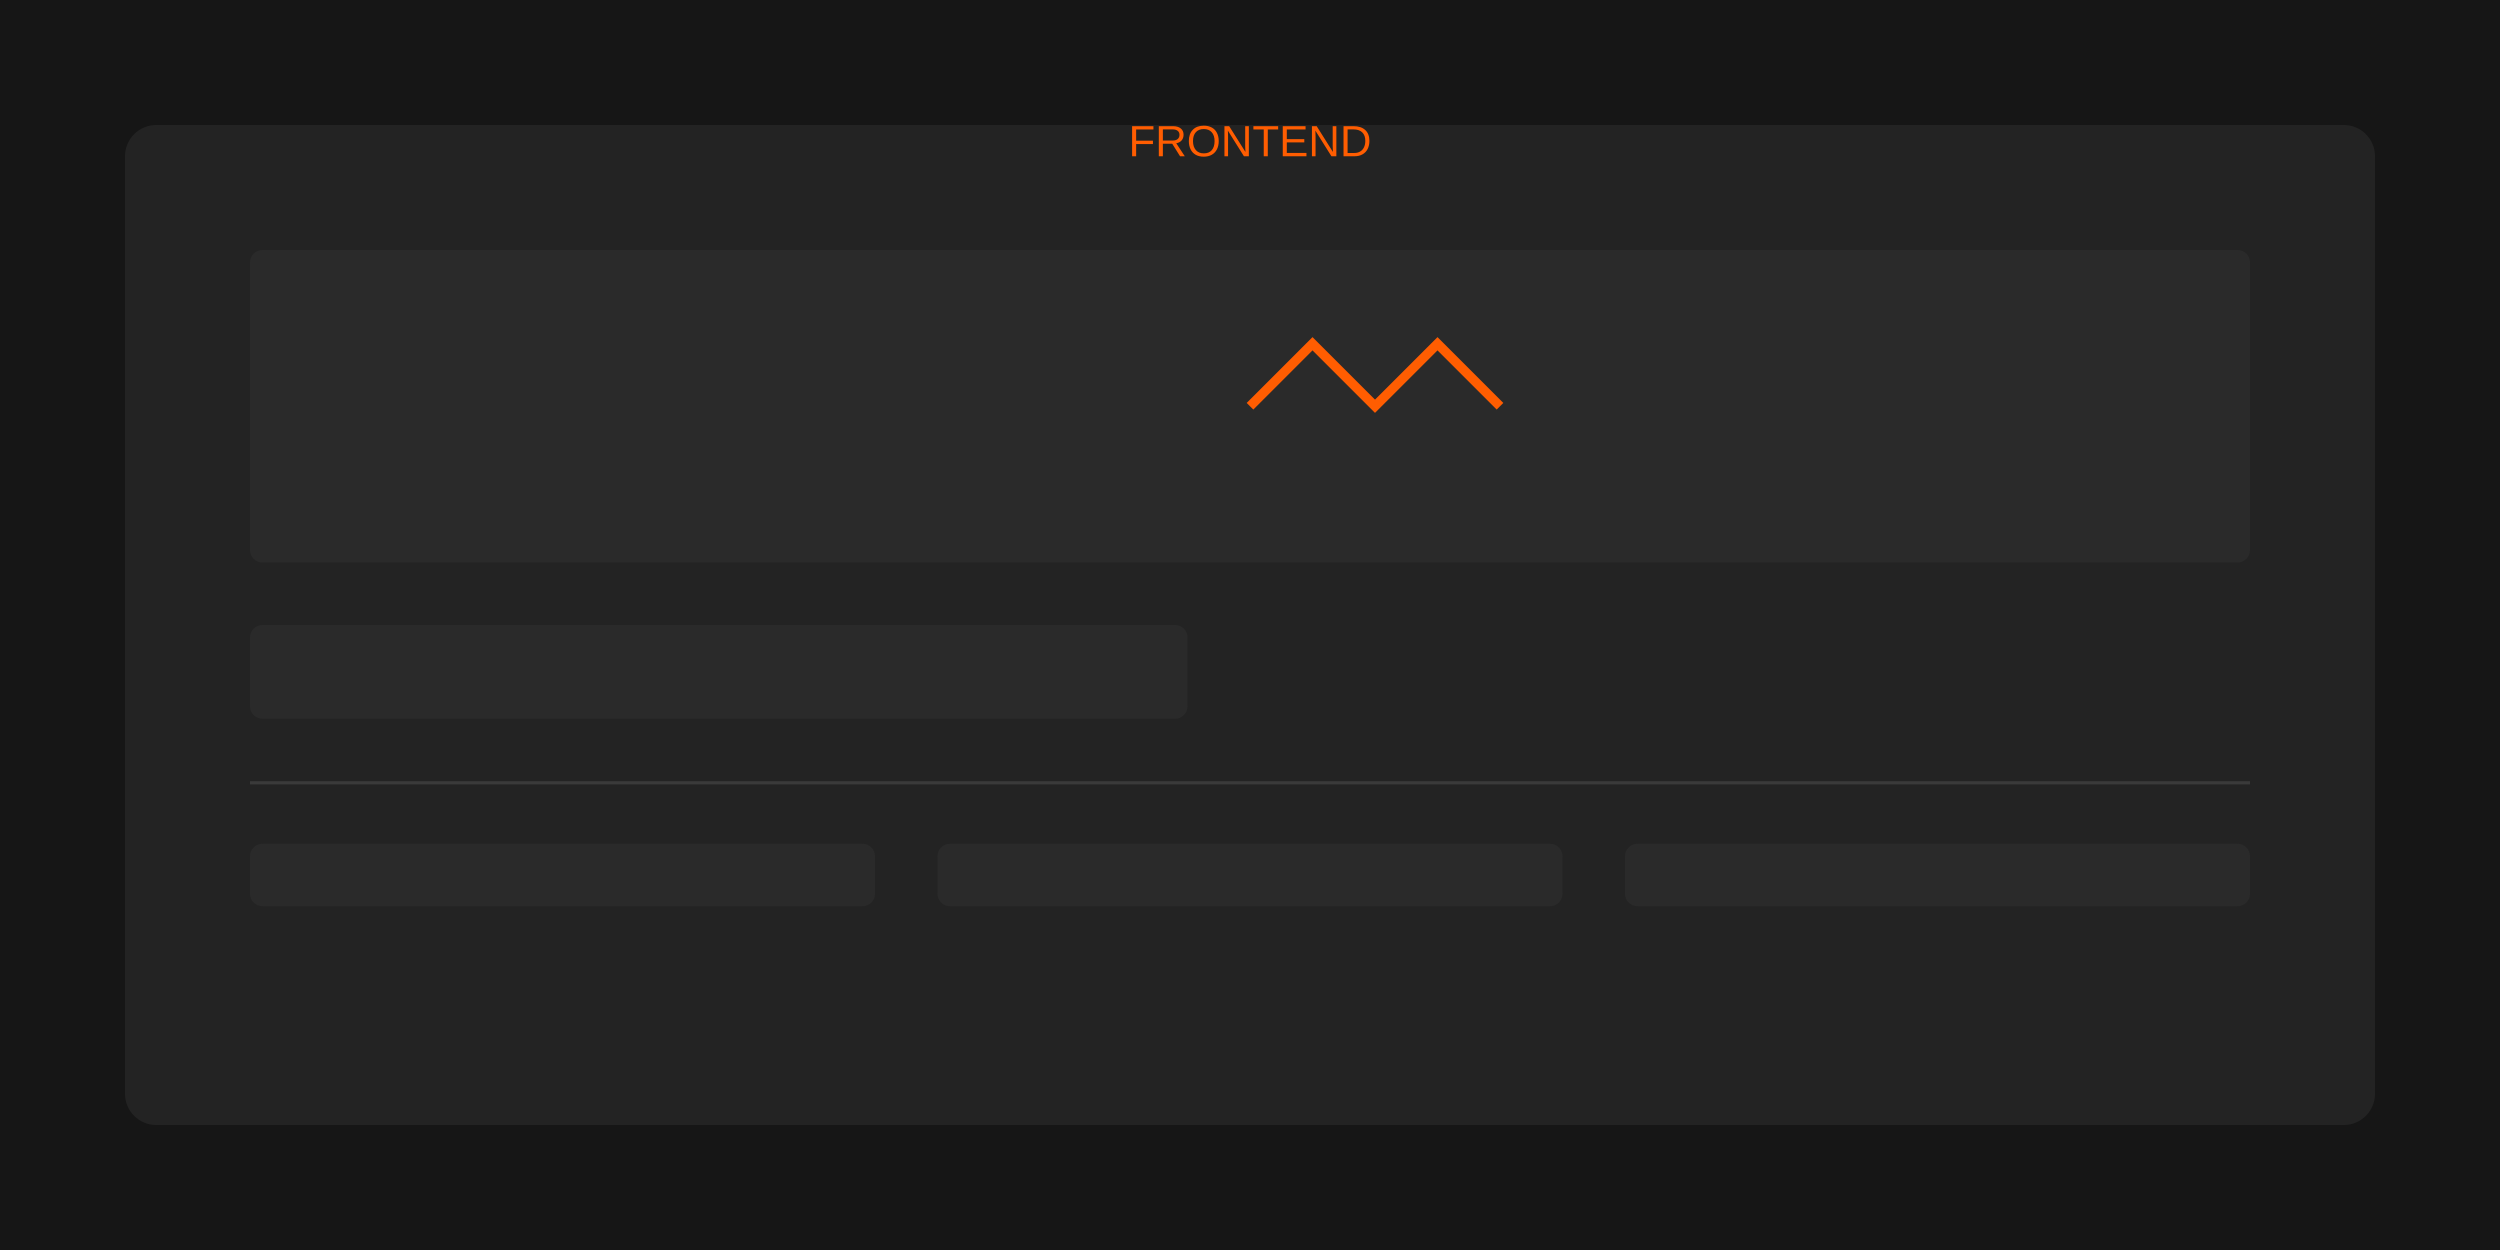
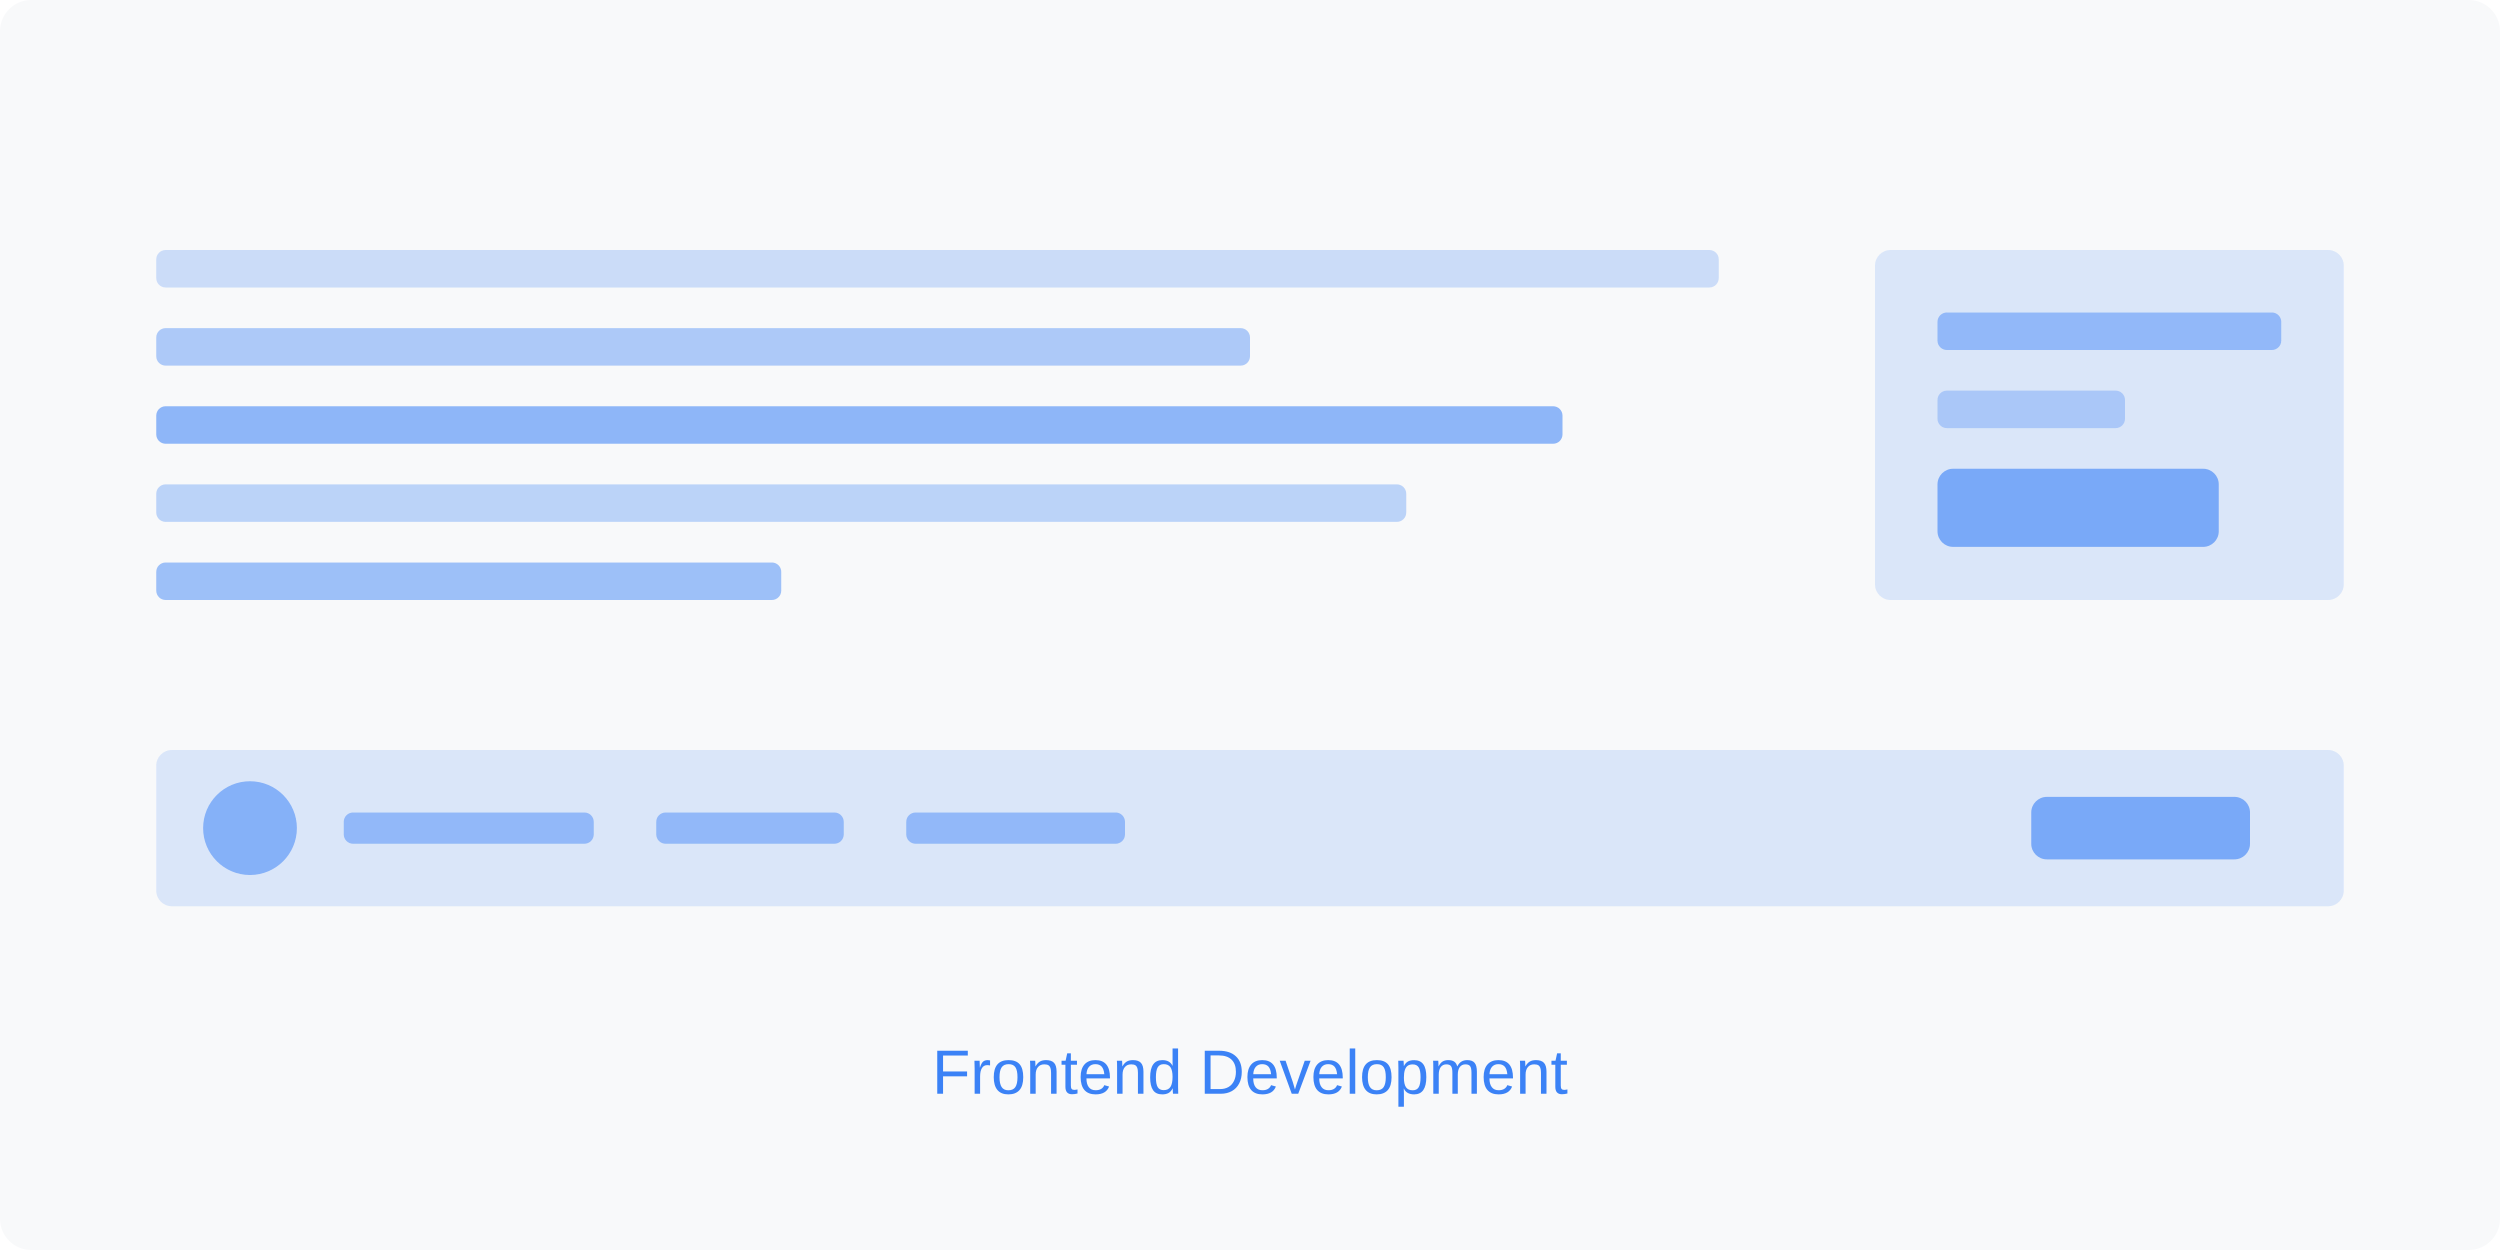
- <svg xmlns="http://www.w3.org/2000/svg" width="800" height="400" viewBox="0 0 800 400" fill="none">
-   <rect width="800" height="400" fill="#161616" />
-   <rect x="40" y="40" width="720" height="320" rx="10" fill="#232323" />
-   <rect x="80" y="80" width="640" height="100" rx="4" fill="#2A2A2A" />
-   <rect x="80" y="200" width="300" height="30" rx="4" fill="#2A2A2A" />
-   <rect x="80" y="250" width="640" height="1" fill="#3A3A3A" />
-   <rect x="80" y="270" width="200" height="20" rx="4" fill="#2A2A2A" />
-   <rect x="300" y="270" width="200" height="20" rx="4" fill="#2A2A2A" />
-   <rect x="520" y="270" width="200" height="20" rx="4" fill="#2A2A2A" />
-   <path d="M400 130 L420 110 L440 130 L460 110 L480 130" stroke="#ff5d01" stroke-width="3" />
-   <text x="400" y="50" font-family="Arial" font-size="14" text-anchor="middle" fill="#ff5d01">FRONTEND</text>
+ <svg xmlns="http://www.w3.org/2000/svg" width="800" height="400" viewBox="0 0 800 400">
+   <rect width="800" height="400" fill="#f8f9fa" rx="10" ry="10" />
+   <g fill="#3b82f6" opacity="0.8">
+     <rect x="50" y="80" width="500" height="12" rx="3" opacity="0.3" />
+     <rect x="50" y="105" width="350" height="12" rx="3" opacity="0.5" />
+     <rect x="50" y="130" width="450" height="12" rx="3" opacity="0.7" />
+     <rect x="50" y="155" width="400" height="12" rx="3" opacity="0.4" />
+     <rect x="50" y="180" width="200" height="12" rx="3" opacity="0.6" />
+     <rect x="600" y="80" width="150" height="112" rx="5" opacity="0.2" />
+     <rect x="620" y="100" width="110" height="12" rx="3" opacity="0.6" />
+     <rect x="620" y="125" width="60" height="12" rx="3" opacity="0.4" />
+     <rect x="620" y="150" width="90" height="25" rx="5" opacity="0.8" />
+     <rect x="50" y="240" width="700" height="50" rx="5" opacity="0.2" />
+     <circle cx="80" cy="265" r="15" opacity="0.7" />
+     <rect x="110" y="260" width="80" height="10" rx="3" opacity="0.6" />
+     <rect x="210" y="260" width="60" height="10" rx="3" opacity="0.6" />
+     <rect x="290" y="260" width="70" height="10" rx="3" opacity="0.6" />
+     <rect x="650" y="255" width="70" height="20" rx="5" opacity="0.8" />
+   </g>
+   <text x="400" y="350" font-family="Arial, sans-serif" font-size="20" text-anchor="middle" fill="#3b82f6">
+     Frontend Development
+   </text>
</svg>
